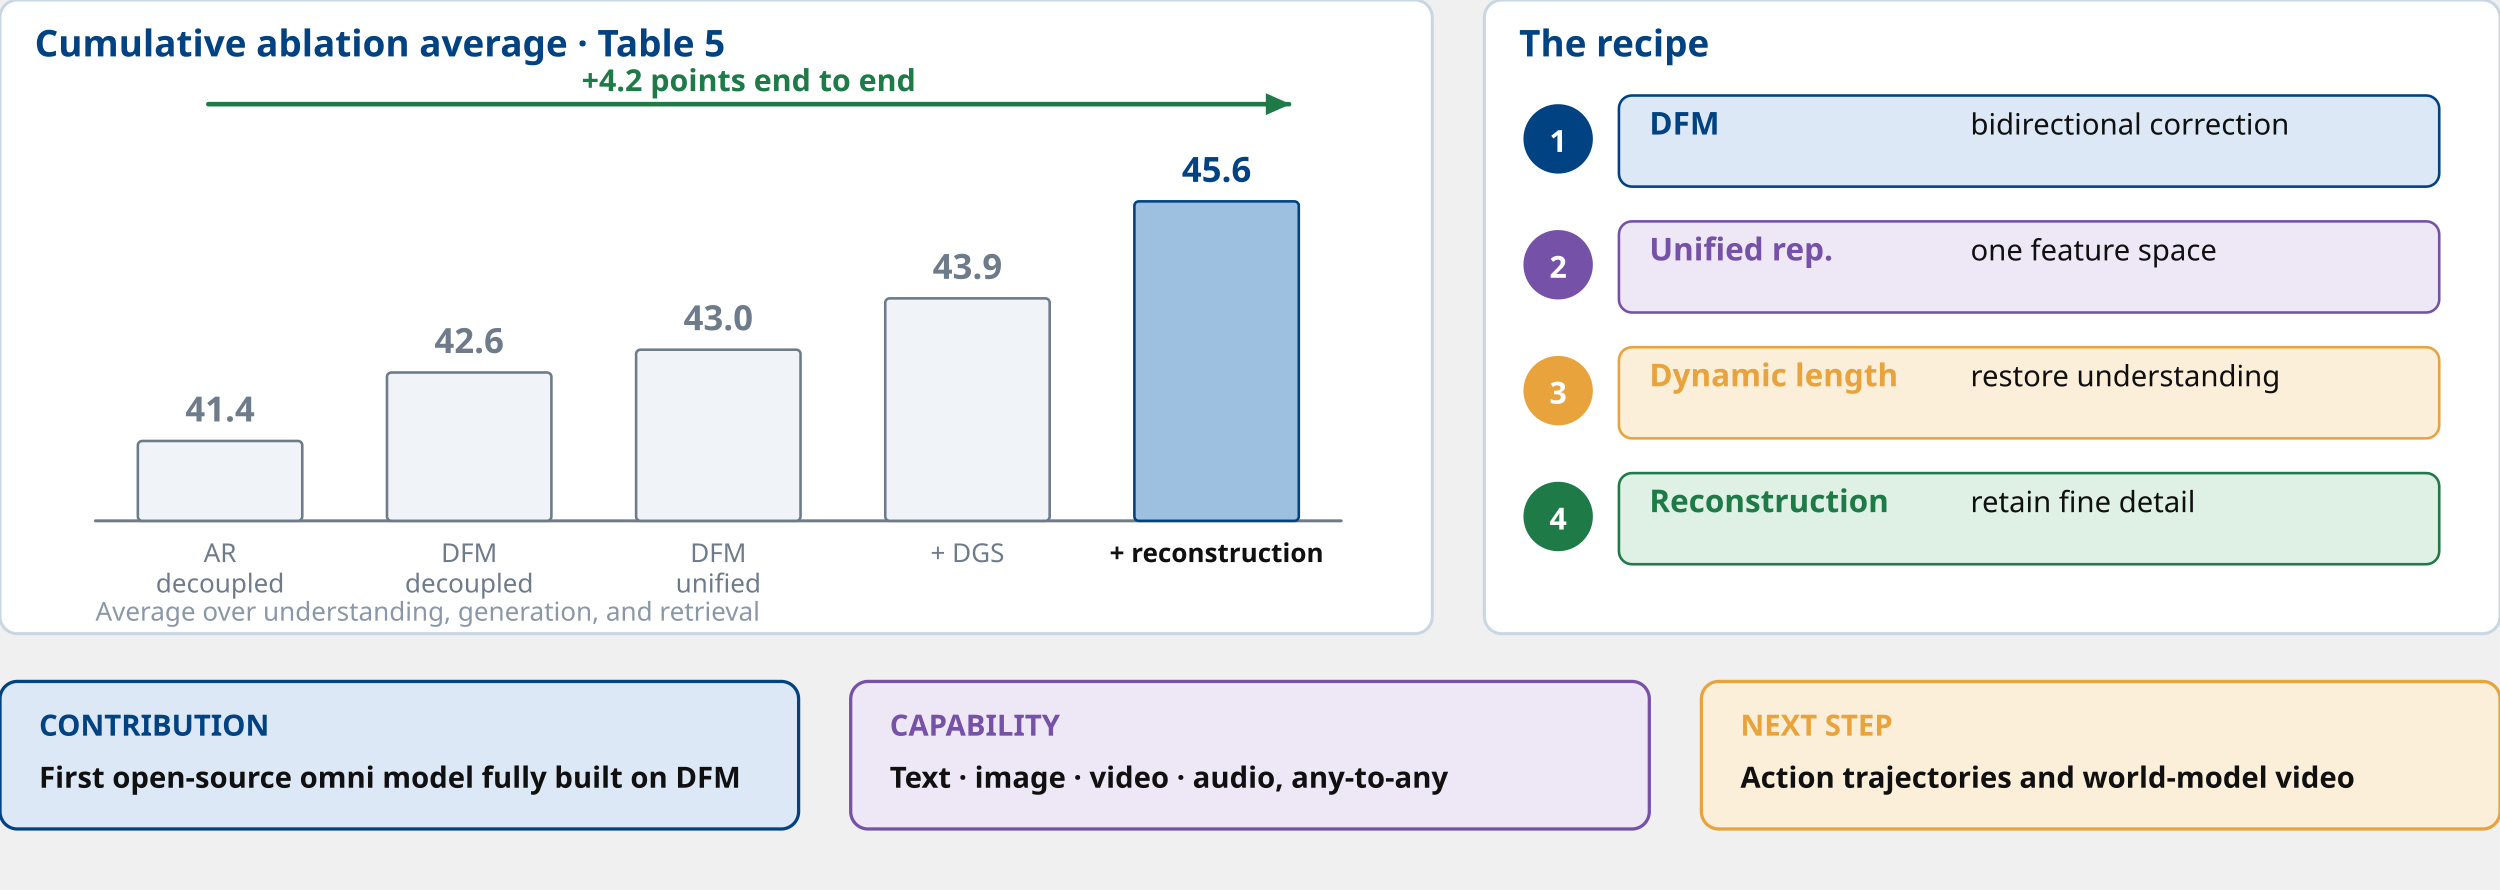
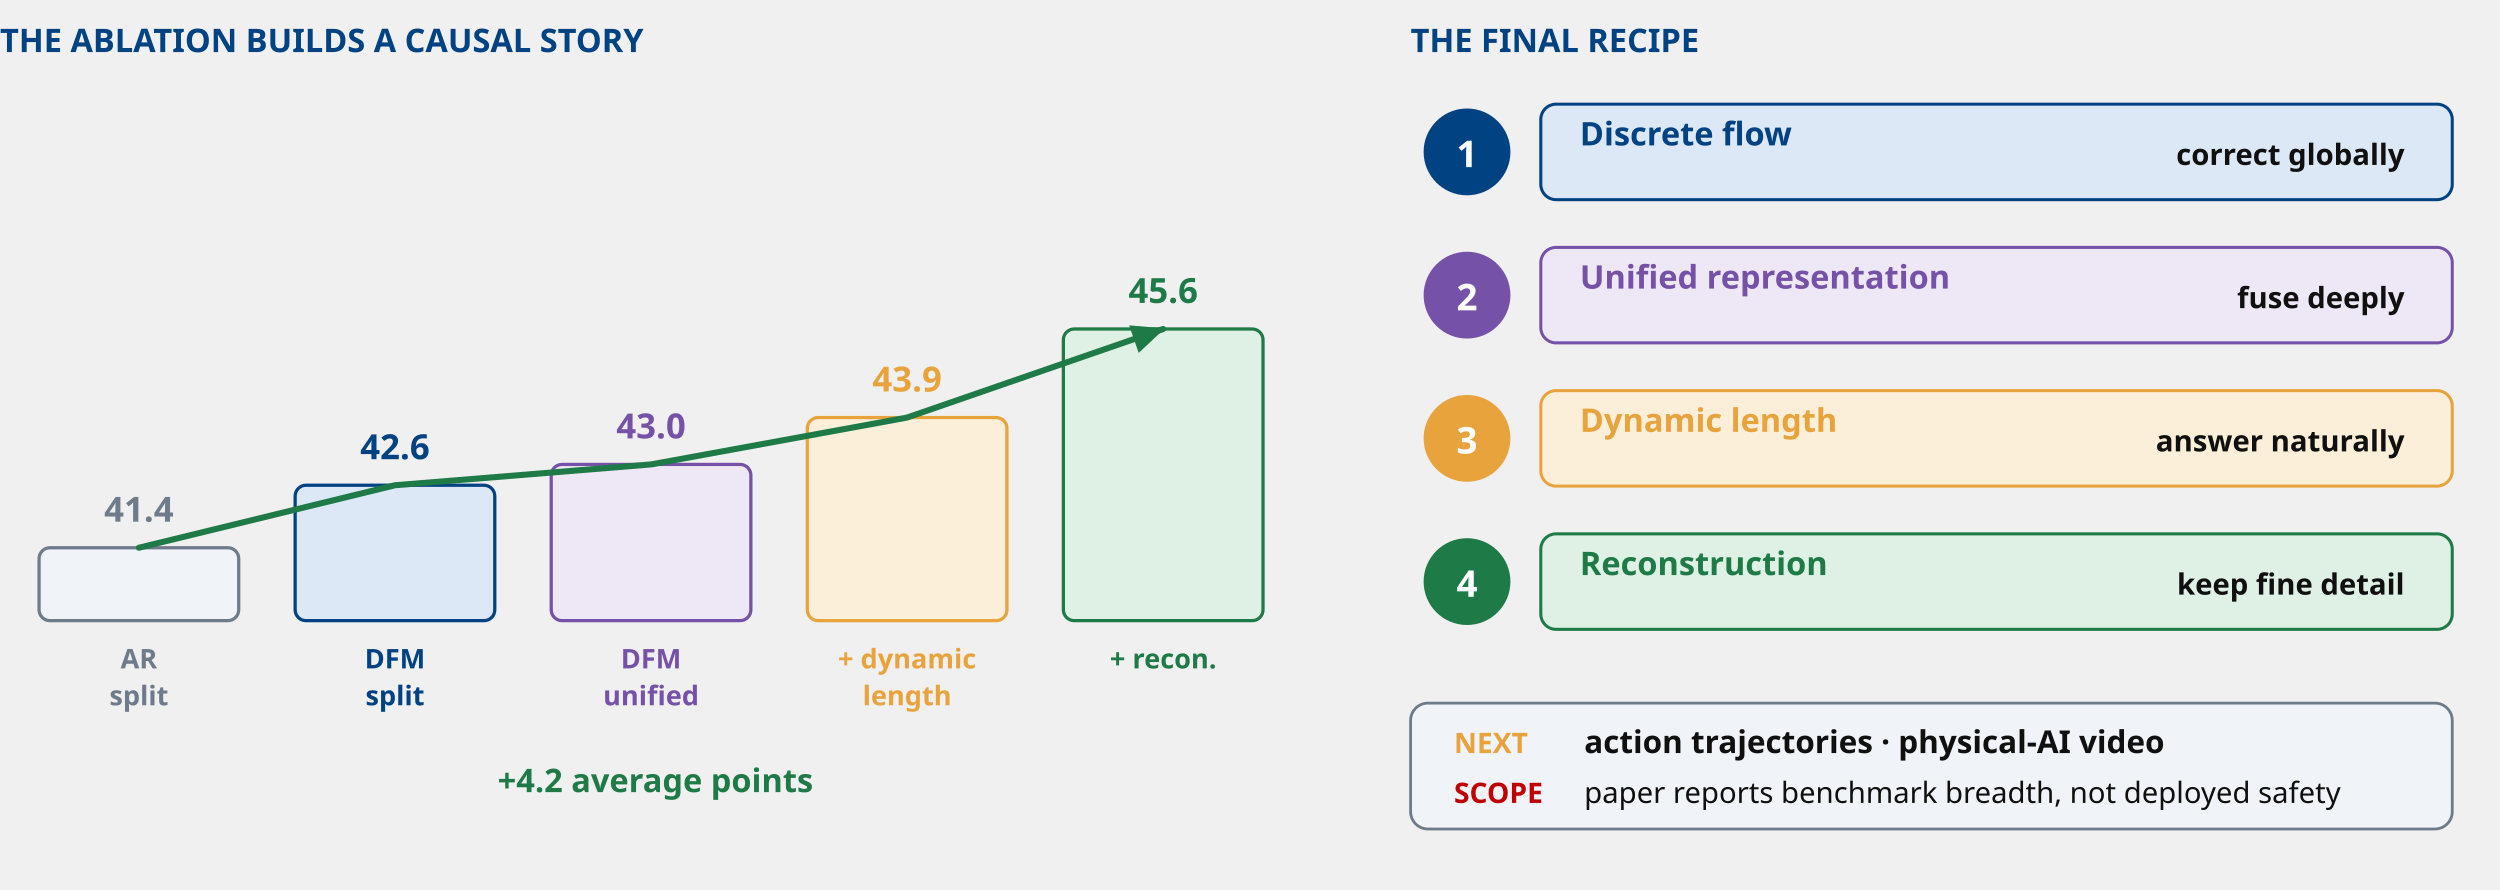
<svg xmlns="http://www.w3.org/2000/svg" width="1152" height="410" viewBox="0 0 1152 410">
  <defs>
    <marker id="arw-green" viewBox="0 0 10 10" refX="8.5" refY="5" markerWidth="6" markerHeight="6" orient="auto-start-reverse">
      <path d="M 0 1 L 9 5 L 0 9 z" fill="#1E7A46" />
    </marker>
  </defs>
-   <rect x="0" y="0" width="660" height="292" rx="8" ry="8" fill="#FFFFFF" stroke="#C9D6E4" stroke-width="1.4" />
-   <text x="16" y="26" font-family="Calibri" font-size="17" font-weight="bold" fill="#004282" text-anchor="start" xml:space="preserve">Cumulative ablation average · Table 5</text>
-   <line x1="44" y1="240" x2="618" y2="240" stroke="#6E7B8B" stroke-width="1.4" stroke-linecap="round" />
-   <rect x="63.52" y="203.2" width="75.77" height="36.8" rx="2" ry="2" fill="#F0F3F7" stroke="#6E7B8B" stroke-width="1.2" />
-   <text x="101.4" y="194.2" font-family="Calibri" font-size="16" font-weight="bold" fill="#6E7B8B" text-anchor="middle" xml:space="preserve">41.4</text>
-   <text x="101.4" y="259" font-family="Calibri" font-size="12" fill="#6E7B8B" text-anchor="middle" xml:space="preserve">AR</text>
-   <text x="101.4" y="273" font-family="Calibri" font-size="12" fill="#6E7B8B" text-anchor="middle" xml:space="preserve">decoupled</text>
-   <rect x="178.32" y="171.66" width="75.77" height="68.34" rx="2" ry="2" fill="#F0F3F7" stroke="#6E7B8B" stroke-width="1.2" />
-   <text x="216.2" y="162.66" font-family="Calibri" font-size="16" font-weight="bold" fill="#6E7B8B" text-anchor="middle" xml:space="preserve">42.6</text>
-   <text x="216.2" y="259" font-family="Calibri" font-size="12" fill="#6E7B8B" text-anchor="middle" xml:space="preserve">DFM</text>
-   <text x="216.2" y="273" font-family="Calibri" font-size="12" fill="#6E7B8B" text-anchor="middle" xml:space="preserve">decoupled</text>
-   <rect x="293.12" y="161.14" width="75.77" height="78.86" rx="2" ry="2" fill="#F0F3F7" stroke="#6E7B8B" stroke-width="1.2" />
-   <text x="331" y="152.14" font-family="Calibri" font-size="16" font-weight="bold" fill="#6E7B8B" text-anchor="middle" xml:space="preserve">43.0</text>
-   <text x="331" y="259" font-family="Calibri" font-size="12" fill="#6E7B8B" text-anchor="middle" xml:space="preserve">DFM</text>
-   <text x="331" y="273" font-family="Calibri" font-size="12" fill="#6E7B8B" text-anchor="middle" xml:space="preserve">unified</text>
-   <rect x="407.92" y="137.49" width="75.77" height="102.51" rx="2" ry="2" fill="#F0F3F7" stroke="#6E7B8B" stroke-width="1.2" />
-   <text x="445.8" y="128.49" font-family="Calibri" font-size="16" font-weight="bold" fill="#6E7B8B" text-anchor="middle" xml:space="preserve">43.9</text>
-   <text x="445.8" y="259" font-family="Calibri" font-size="12" fill="#6E7B8B" text-anchor="middle" xml:space="preserve">+ DGS</text>
-   <rect x="522.72" y="92.8" width="75.77" height="147.2" rx="2" ry="2" fill="#9EC0E0" stroke="#004282" stroke-width="1.2" />
-   <text x="560.6" y="83.8" font-family="Calibri" font-size="16" font-weight="bold" fill="#004282" text-anchor="middle" xml:space="preserve">45.6</text>
-   <text x="560.6" y="259" font-family="Calibri" font-size="12" font-weight="bold" fill="#101010" text-anchor="middle" xml:space="preserve">+ reconstruction</text>
-   <text x="44" y="286" font-family="Calibri" font-size="12" fill="#8A97A6" text-anchor="start" xml:space="preserve">Average over understanding, generation, and retrieval</text>
-   <path d="M 96 48 L 594 48" stroke="#1E7A46" stroke-width="2.1" fill="none" stroke-linecap="round" marker-end="url(#arw-green)" />
-   <text x="345" y="42" font-family="Calibri" font-size="14" font-weight="bold" fill="#1E7A46" text-anchor="middle" xml:space="preserve">+4.2 points end to end</text>
-   <rect x="684" y="0" width="468" height="292" rx="8" ry="8" fill="#FFFFFF" stroke="#C9D6E4" stroke-width="1.4" />
-   <text x="700" y="26" font-family="Calibri" font-size="17" font-weight="bold" fill="#004282" text-anchor="start" xml:space="preserve">The recipe</text>
-   <circle cx="718" cy="64" r="16" fill="#004282" />
-   <text x="718" y="70" font-family="Calibri" font-size="14" font-weight="bold" fill="#FFFFFF" text-anchor="middle" xml:space="preserve">1</text>
-   <rect x="746" y="44" width="378" height="42" rx="6" ry="6" fill="#DCE8F5" stroke="#004282" stroke-width="1.2" />
-   <text x="760" y="62" font-family="Calibri" font-size="14.5" font-weight="bold" fill="#004282" text-anchor="start" xml:space="preserve">DFM</text>
-   <text x="908" y="62" font-family="Calibri" font-size="13.5" fill="#101010" text-anchor="start" xml:space="preserve">bidirectional correction</text>
-   <circle cx="718" cy="122" r="16" fill="#7651A8" />
-   <text x="718" y="128" font-family="Calibri" font-size="14" font-weight="bold" fill="#FFFFFF" text-anchor="middle" xml:space="preserve">2</text>
-   <rect x="746" y="102" width="378" height="42" rx="6" ry="6" fill="#EEE8F6" stroke="#7651A8" stroke-width="1.2" />
-   <text x="760" y="120" font-family="Calibri" font-size="14.5" font-weight="bold" fill="#7651A8" text-anchor="start" xml:space="preserve">Unified rep.</text>
-   <text x="908" y="120" font-family="Calibri" font-size="13.5" fill="#101010" text-anchor="start" xml:space="preserve">one feature space</text>
-   <circle cx="718" cy="180" r="16" fill="#E8A33D" />
-   <text x="718" y="186" font-family="Calibri" font-size="14" font-weight="bold" fill="#FFFFFF" text-anchor="middle" xml:space="preserve">3</text>
-   <rect x="746" y="160" width="378" height="42" rx="6" ry="6" fill="#FBEFD9" stroke="#E8A33D" stroke-width="1.2" />
-   <text x="760" y="178" font-family="Calibri" font-size="14.5" font-weight="bold" fill="#E8A33D" text-anchor="start" xml:space="preserve">Dynamic length</text>
-   <text x="908" y="178" font-family="Calibri" font-size="13.5" fill="#101010" text-anchor="start" xml:space="preserve">restore understanding</text>
-   <circle cx="718" cy="238" r="16" fill="#1E7A46" />
-   <text x="718" y="244" font-family="Calibri" font-size="14" font-weight="bold" fill="#FFFFFF" text-anchor="middle" xml:space="preserve">4</text>
-   <rect x="746" y="218" width="378" height="42" rx="6" ry="6" fill="#DFF0E4" stroke="#1E7A46" stroke-width="1.2" />
-   <text x="760" y="236" font-family="Calibri" font-size="14.5" font-weight="bold" fill="#1E7A46" text-anchor="start" xml:space="preserve">Reconstruction</text>
-   <text x="908" y="236" font-family="Calibri" font-size="13.5" fill="#101010" text-anchor="start" xml:space="preserve">retain fine detail</text>
-   <rect x="0" y="314" width="368" height="68" rx="8" ry="8" fill="#DCE8F5" stroke="#004282" stroke-width="1.5" />
-   <text x="18" y="339" font-family="Calibri" font-size="13.5" font-weight="bold" fill="#004282" text-anchor="start" xml:space="preserve">CONTRIBUTION</text>
-   <text x="18" y="363" font-family="Calibri" font-size="13.5" font-weight="bold" fill="#101010" text-anchor="start" xml:space="preserve">First open-source omni model fully built on DFM</text>
-   <rect x="392" y="314" width="368" height="68" rx="8" ry="8" fill="#EEE8F6" stroke="#7651A8" stroke-width="1.5" />
-   <text x="410" y="339" font-family="Calibri" font-size="13.5" font-weight="bold" fill="#7651A8" text-anchor="start" xml:space="preserve">CAPABILITY</text>
-   <text x="410" y="363" font-family="Calibri" font-size="13.5" font-weight="bold" fill="#101010" text-anchor="start" xml:space="preserve">Text · image · video · audio, any-to-any</text>
-   <rect x="784" y="314" width="368" height="68" rx="8" ry="8" fill="#FBEFD9" stroke="#E8A33D" stroke-width="1.5" />
-   <text x="802" y="339" font-family="Calibri" font-size="13.5" font-weight="bold" fill="#E8A33D" text-anchor="start" xml:space="preserve">NEXT STEP</text>
-   <text x="802" y="363" font-family="Calibri" font-size="13.5" font-weight="bold" fill="#101010" text-anchor="start" xml:space="preserve">Action trajectories and world-model video</text>
+   <text x="0" y="24" font-family="Calibri" font-size="15" font-weight="bold" fill="#004282" text-anchor="start" xml:space="preserve">THE ABLATION BUILDS A CAUSAL STORY</text>
+   <rect x="18" y="252.4" width="92" height="33.6" rx="5" ry="5" fill="#F0F3F7" stroke="#6E7B8B" stroke-width="1.5" />
+   <text x="64" y="240.4" font-family="Calibri" font-size="16" font-weight="bold" fill="#6E7B8B" text-anchor="middle" xml:space="preserve">41.4</text>
+   <text x="64" y="308" font-family="Calibri" font-size="12.5" font-weight="bold" fill="#6E7B8B" text-anchor="middle" xml:space="preserve">AR</text>
+   <text x="64" y="325" font-family="Calibri" font-size="12.5" font-weight="bold" fill="#6E7B8B" text-anchor="middle" xml:space="preserve">split</text>
+   <rect x="136" y="223.6" width="92" height="62.4" rx="5" ry="5" fill="#DCE8F5" stroke="#004282" stroke-width="1.5" />
+   <text x="182" y="211.6" font-family="Calibri" font-size="16" font-weight="bold" fill="#004282" text-anchor="middle" xml:space="preserve">42.6</text>
+   <text x="182" y="308" font-family="Calibri" font-size="12.5" font-weight="bold" fill="#004282" text-anchor="middle" xml:space="preserve">DFM</text>
+   <text x="182" y="325" font-family="Calibri" font-size="12.5" font-weight="bold" fill="#004282" text-anchor="middle" xml:space="preserve">split</text>
+   <rect x="254" y="214" width="92" height="72" rx="5" ry="5" fill="#EEE8F6" stroke="#7651A8" stroke-width="1.5" />
+   <text x="300" y="202" font-family="Calibri" font-size="16" font-weight="bold" fill="#7651A8" text-anchor="middle" xml:space="preserve">43.0</text>
+   <text x="300" y="308" font-family="Calibri" font-size="12.5" font-weight="bold" fill="#7651A8" text-anchor="middle" xml:space="preserve">DFM</text>
+   <text x="300" y="325" font-family="Calibri" font-size="12.5" font-weight="bold" fill="#7651A8" text-anchor="middle" xml:space="preserve">unified</text>
+   <rect x="372" y="192.4" width="92" height="93.6" rx="5" ry="5" fill="#FBEFD9" stroke="#E8A33D" stroke-width="1.5" />
+   <text x="418" y="180.4" font-family="Calibri" font-size="16" font-weight="bold" fill="#E8A33D" text-anchor="middle" xml:space="preserve">43.9</text>
+   <text x="418" y="308" font-family="Calibri" font-size="12.5" font-weight="bold" fill="#E8A33D" text-anchor="middle" xml:space="preserve">+ dynamic</text>
+   <text x="418" y="325" font-family="Calibri" font-size="12.5" font-weight="bold" fill="#E8A33D" text-anchor="middle" xml:space="preserve">length</text>
+   <rect x="490" y="151.6" width="92" height="134.4" rx="5" ry="5" fill="#DFF0E4" stroke="#1E7A46" stroke-width="1.5" />
+   <text x="536" y="139.6" font-family="Calibri" font-size="16" font-weight="bold" fill="#1E7A46" text-anchor="middle" xml:space="preserve">45.6</text>
+   <text x="536" y="308" font-family="Calibri" font-size="12.5" font-weight="bold" fill="#1E7A46" text-anchor="middle" xml:space="preserve">+ recon.</text>
+   <path d="M 64 252.4 L 182 223.6 L 300 214.0 L 418 192.4 L 536 151.6" stroke="#1E7A46" stroke-width="2.8" fill="none" stroke-linecap="round" marker-end="url(#arw-green)" />
+   <text x="302" y="365" font-family="Calibri" font-size="15" font-weight="bold" fill="#1E7A46" text-anchor="middle" xml:space="preserve">+4.2 average points</text>
+   <text x="650" y="24" font-family="Calibri" font-size="15" font-weight="bold" fill="#004282" text-anchor="start" xml:space="preserve">THE FINAL RECIPE</text>
+   <circle cx="676" cy="70" r="20" fill="#004282" />
+   <text x="676" y="77" font-family="Calibri" font-size="17" font-weight="bold" fill="#FFFFFF" text-anchor="middle" xml:space="preserve">1</text>
+   <rect x="710" y="48" width="420" height="44" rx="7" ry="7" fill="#DCE8F5" stroke="#004282" stroke-width="1.4" />
+   <text x="728" y="67" font-family="Calibri" font-size="15" font-weight="bold" fill="#004282" text-anchor="start" xml:space="preserve">Discrete flow</text>
+   <text x="1108" y="76" font-family="Calibri" font-size="13.5" font-weight="bold" fill="#101010" text-anchor="end" xml:space="preserve">correct globally</text>
+   <circle cx="676" cy="136" r="20" fill="#7651A8" />
+   <text x="676" y="143" font-family="Calibri" font-size="17" font-weight="bold" fill="#FFFFFF" text-anchor="middle" xml:space="preserve">2</text>
+   <rect x="710" y="114" width="420" height="44" rx="7" ry="7" fill="#EEE8F6" stroke="#7651A8" stroke-width="1.4" />
+   <text x="728" y="133" font-family="Calibri" font-size="15" font-weight="bold" fill="#7651A8" text-anchor="start" xml:space="preserve">Unified representation</text>
+   <text x="1108" y="142" font-family="Calibri" font-size="13.5" font-weight="bold" fill="#101010" text-anchor="end" xml:space="preserve">fuse deeply</text>
+   <circle cx="676" cy="202" r="20" fill="#E8A33D" />
+   <text x="676" y="209" font-family="Calibri" font-size="17" font-weight="bold" fill="#FFFFFF" text-anchor="middle" xml:space="preserve">3</text>
+   <rect x="710" y="180" width="420" height="44" rx="7" ry="7" fill="#FBEFD9" stroke="#E8A33D" stroke-width="1.4" />
+   <text x="728" y="199" font-family="Calibri" font-size="15" font-weight="bold" fill="#E8A33D" text-anchor="start" xml:space="preserve">Dynamic length</text>
+   <text x="1108" y="208" font-family="Calibri" font-size="13.5" font-weight="bold" fill="#101010" text-anchor="end" xml:space="preserve">answer naturally</text>
+   <circle cx="676" cy="268" r="20" fill="#1E7A46" />
+   <text x="676" y="275" font-family="Calibri" font-size="17" font-weight="bold" fill="#FFFFFF" text-anchor="middle" xml:space="preserve">4</text>
+   <rect x="710" y="246" width="420" height="44" rx="7" ry="7" fill="#DFF0E4" stroke="#1E7A46" stroke-width="1.4" />
+   <text x="728" y="265" font-family="Calibri" font-size="15" font-weight="bold" fill="#1E7A46" text-anchor="start" xml:space="preserve">Reconstruction</text>
+   <text x="1108" y="274" font-family="Calibri" font-size="13.5" font-weight="bold" fill="#101010" text-anchor="end" xml:space="preserve">keep fine detail</text>
+   <rect x="650" y="324" width="480" height="58" rx="8" ry="8" fill="#F0F3F7" stroke="#6E7B8B" stroke-width="1.3" />
+   <text x="670" y="347" font-family="Calibri" font-size="13" font-weight="bold" fill="#E8A33D" text-anchor="start" xml:space="preserve">NEXT</text>
+   <text x="730" y="347" font-family="Calibri" font-size="14.5" font-weight="bold" fill="#101010" text-anchor="start" xml:space="preserve">action trajectories · physical-AI video</text>
+   <text x="670" y="370" font-family="Calibri" font-size="13" font-weight="bold" fill="#C00000" text-anchor="start" xml:space="preserve">SCOPE</text>
+   <text x="730" y="370" font-family="Calibri" font-size="13.5" fill="#101010" text-anchor="start" xml:space="preserve">paper reports benchmark breadth, not deployed safety</text>
</svg>
